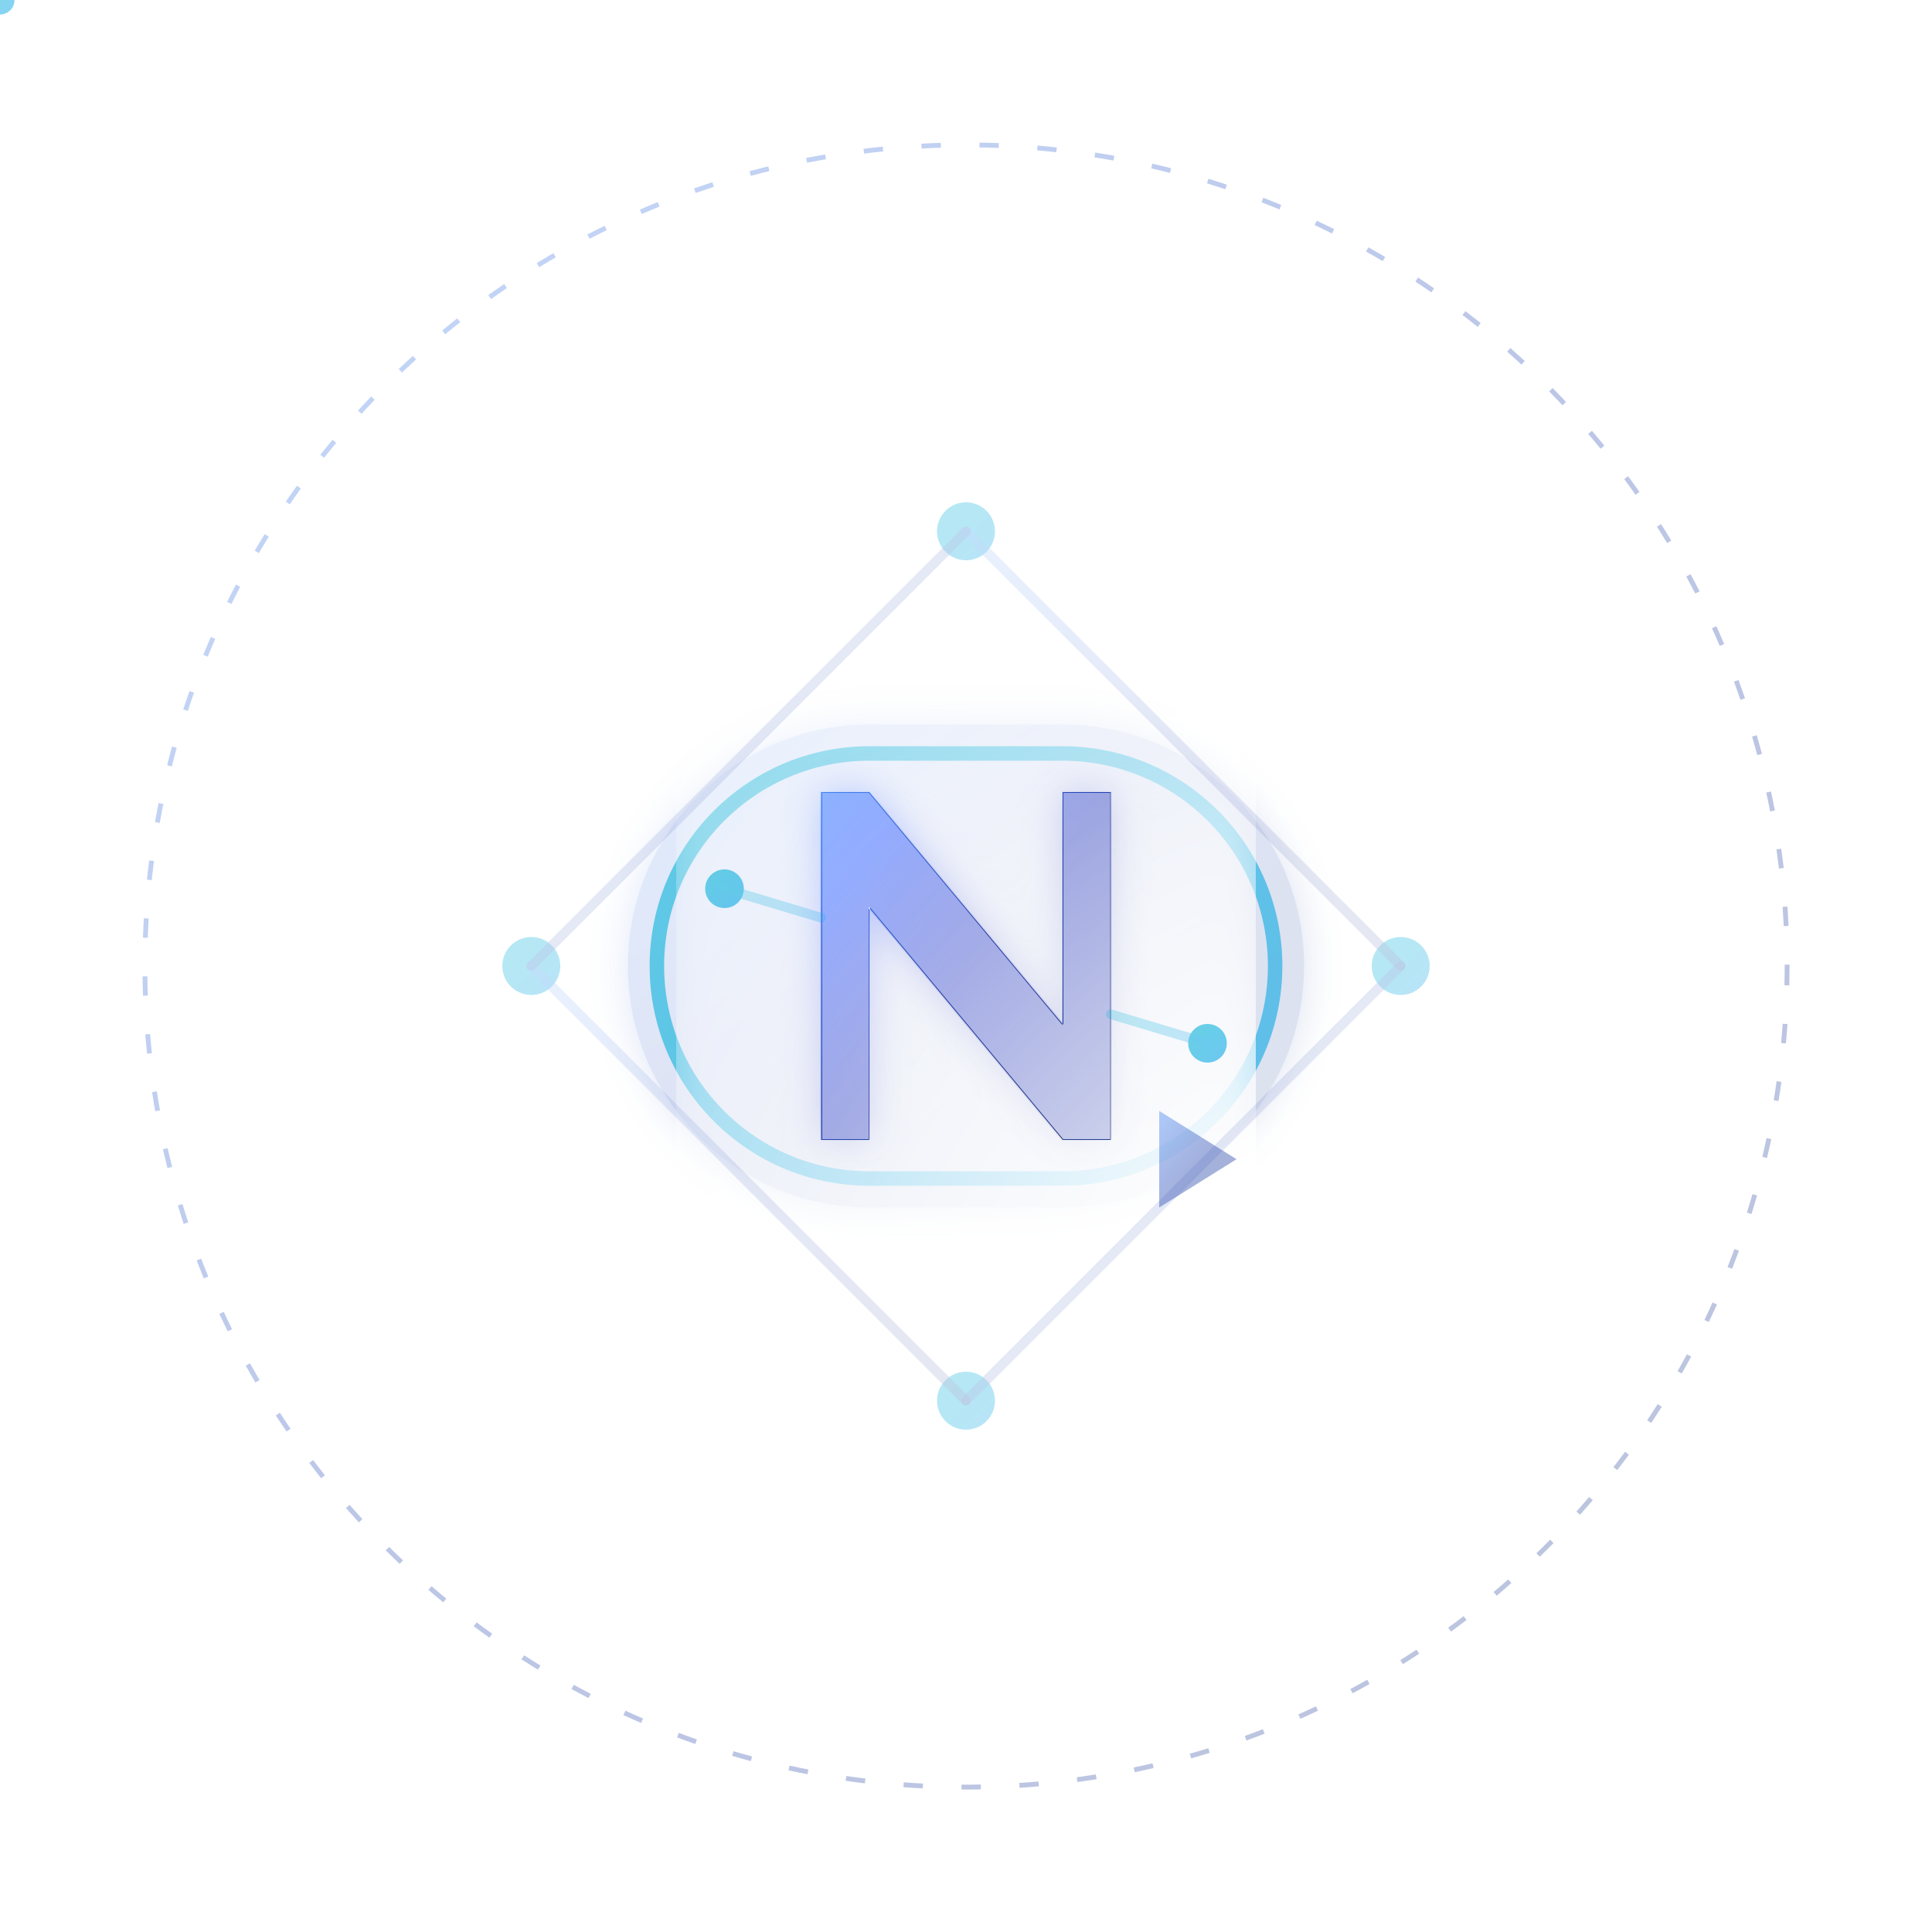
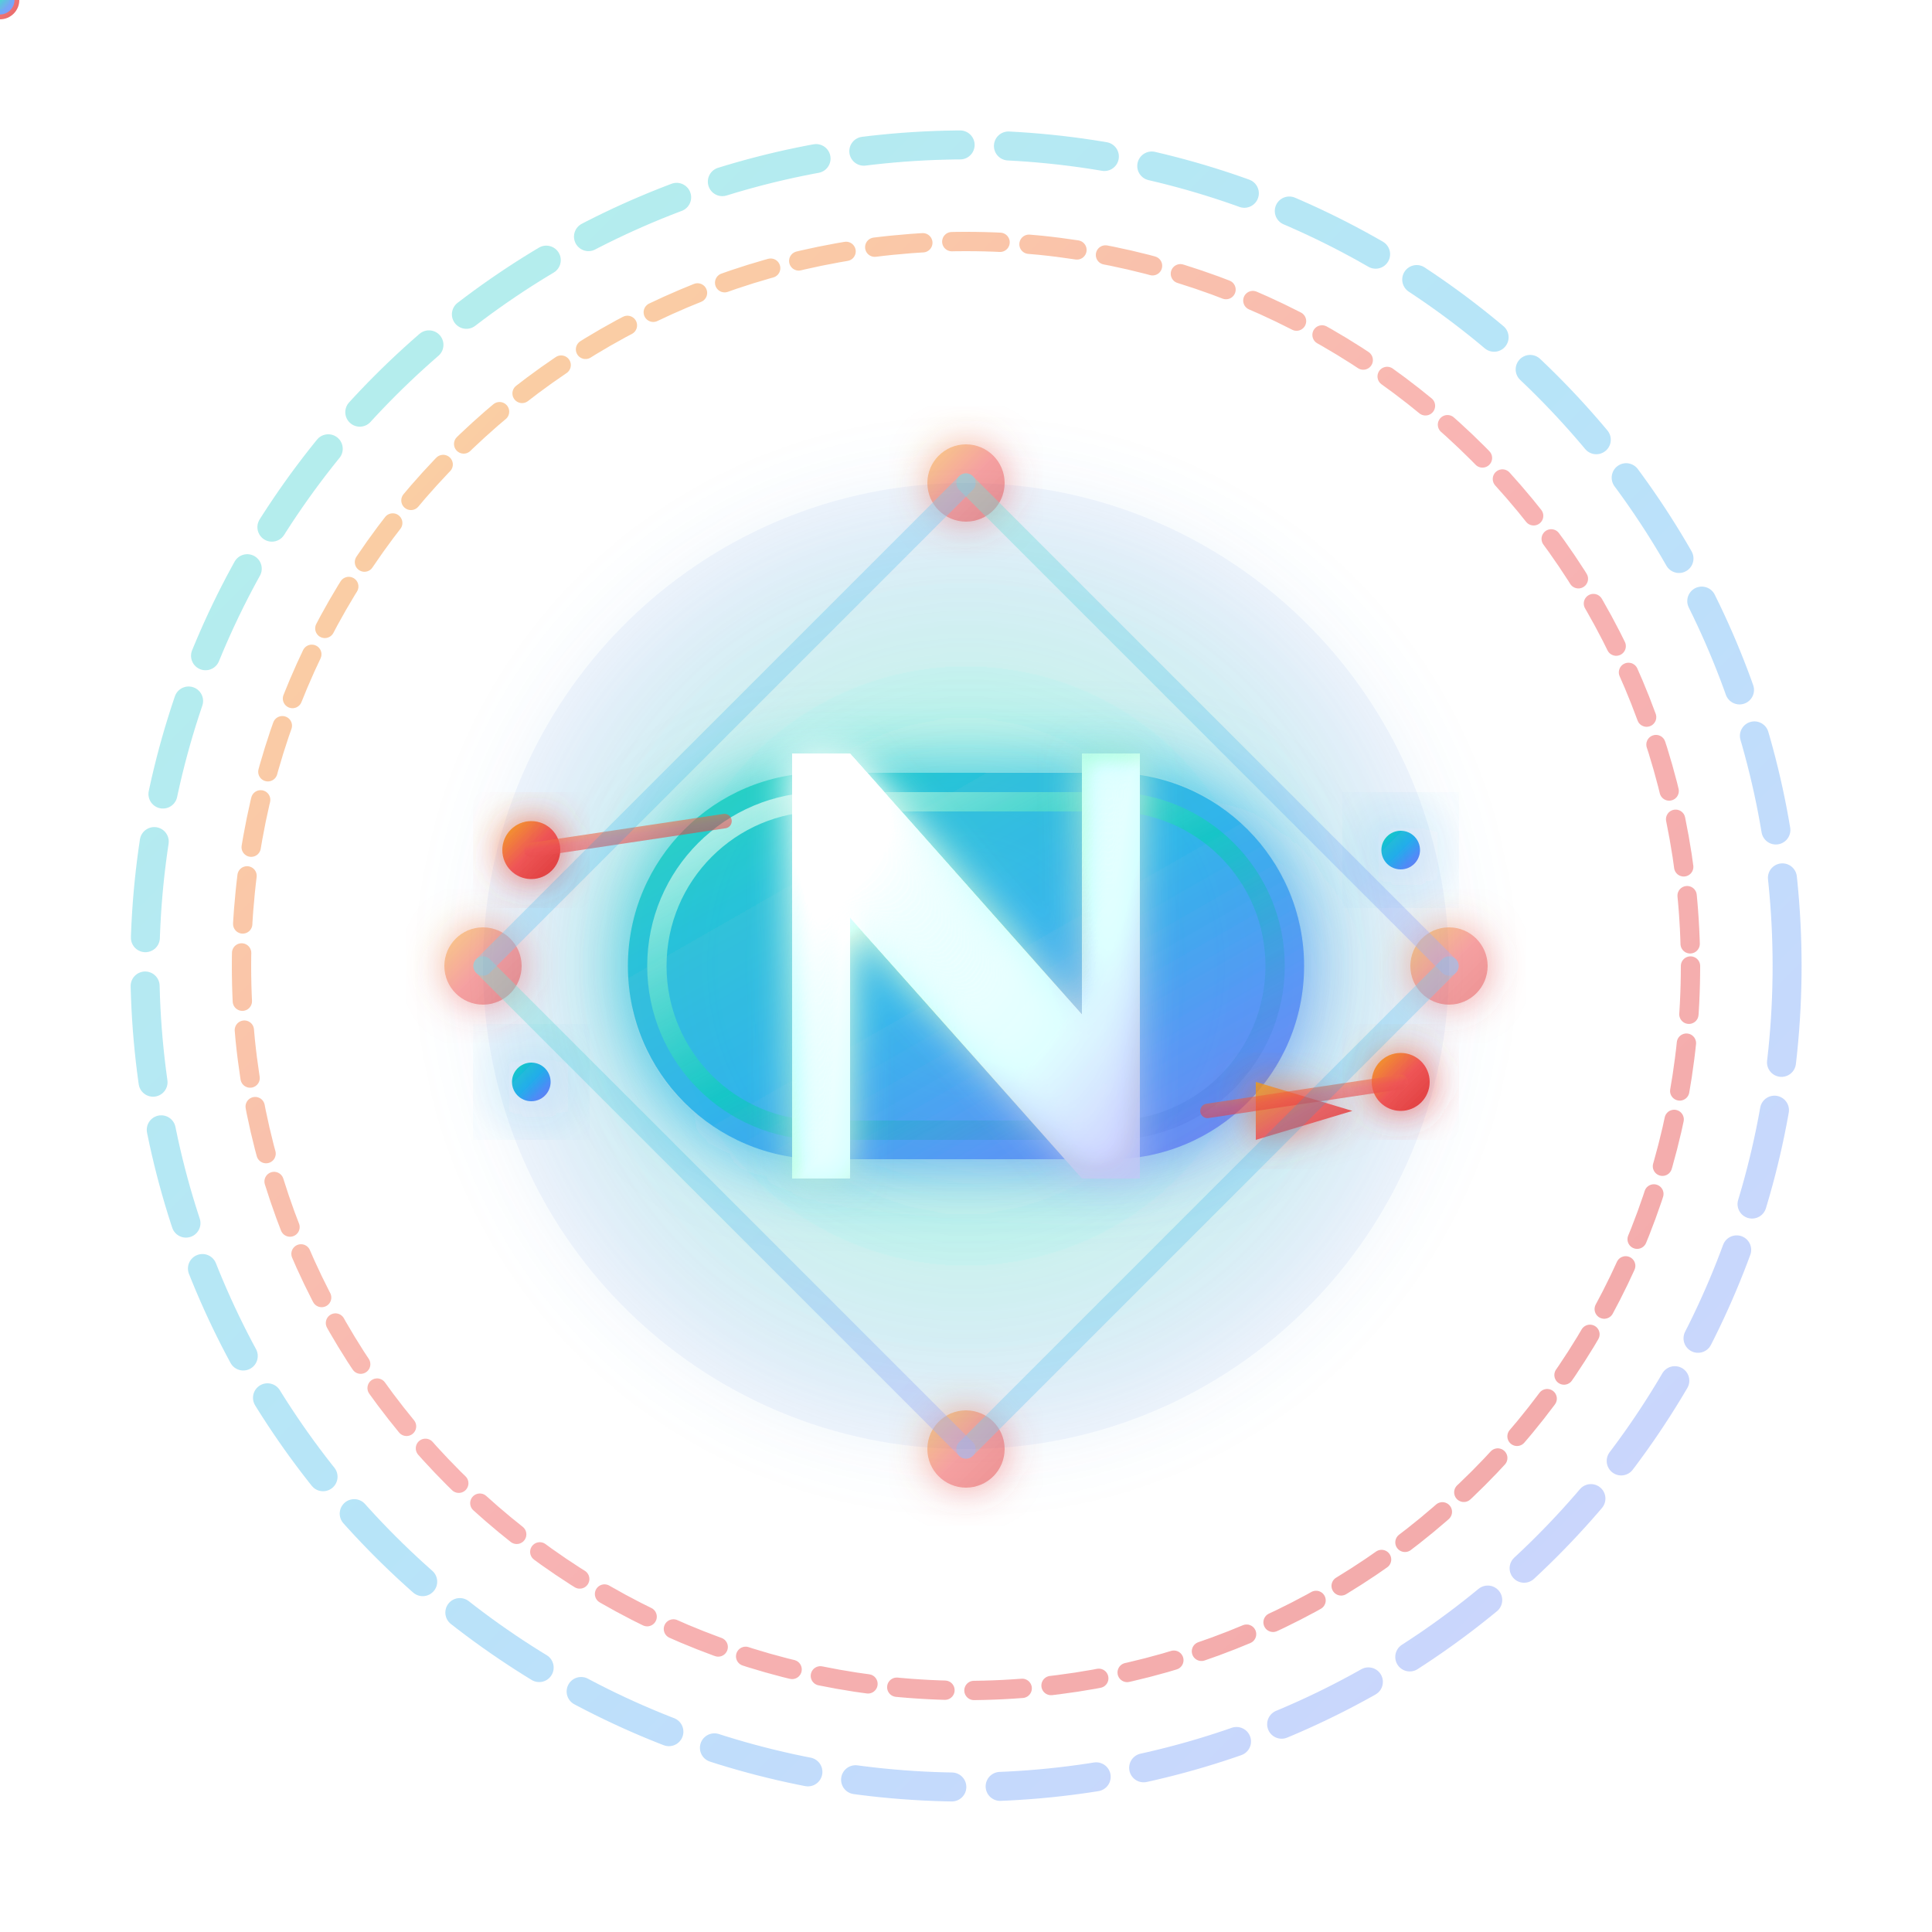
<svg xmlns="http://www.w3.org/2000/svg" viewBox="0 0 200 200" width="200" height="200">
  <defs>
-     <linearGradient id="primaryGradient" x1="0%" y1="0%" x2="100%" y2="100%">
-       <stop offset="0%" style="stop-color:#3B82F6;stop-opacity:1" />
-       <stop offset="50%" style="stop-color:#1E40AF;stop-opacity:1" />
-       <stop offset="100%" style="stop-color:#1E3A8A;stop-opacity:1" />
+     <linearGradient id="primaryBold" x1="0%" y1="0%" x2="100%" y2="100%">
+       <stop offset="0%" style="stop-color:#00D4AA;stop-opacity:1" />
+       <stop offset="25%" style="stop-color:#06B6D4;stop-opacity:1" />
+       <stop offset="50%" style="stop-color:#0EA5E9;stop-opacity:1" />
+       <stop offset="75%" style="stop-color:#3B82F6;stop-opacity:1" />
+       <stop offset="100%" style="stop-color:#6366F1;stop-opacity:1" />
    </linearGradient>
-     <linearGradient id="accentGradient" x1="0%" y1="0%" x2="100%" y2="100%">
-       <stop offset="0%" style="stop-color:#06B6D4;stop-opacity:1" />
-       <stop offset="100%" style="stop-color:#0EA5E9;stop-opacity:1" />
+     <linearGradient id="accentBold" x1="0%" y1="0%" x2="100%" y2="100%">
+       <stop offset="0%" style="stop-color:#F59E0B;stop-opacity:1" />
+       <stop offset="50%" style="stop-color:#EF4444;stop-opacity:1" />
+       <stop offset="100%" style="stop-color:#DC2626;stop-opacity:1" />
    </linearGradient>
-     <linearGradient id="subtleGlow" x1="0%" y1="0%" x2="100%" y2="100%">
-       <stop offset="0%" style="stop-color:#FFFFFF;stop-opacity:0.4" />
-       <stop offset="50%" style="stop-color:#3B82F6;stop-opacity:0.2" />
-       <stop offset="100%" style="stop-color:#1E3A8A;stop-opacity:0.1" />
+     <linearGradient id="energyGlow" x1="0%" y1="0%" x2="100%" y2="100%">
+       <stop offset="0%" style="stop-color:#FFFFFF;stop-opacity:0.9" />
+       <stop offset="50%" style="stop-color:#00D4AA;stop-opacity:0.6" />
+       <stop offset="100%" style="stop-color:#6366F1;stop-opacity:0.3" />
    </linearGradient>
-     <filter id="professionalGlow" x="-50%" y="-50%" width="200%" height="200%">
-       <feGaussianBlur stdDeviation="2" result="coloredBlur" />
-       <feDropShadow dx="0" dy="1" stdDeviation="3" flood-color="#1E3A8A" flood-opacity="0.2" />
+     <radialGradient id="coreGlow" cx="50%" cy="50%" r="60%">
+       <stop offset="0%" style="stop-color:#FFFFFF;stop-opacity:0.8" />
+       <stop offset="40%" style="stop-color:#00D4AA;stop-opacity:0.4" />
+       <stop offset="100%" style="stop-color:#6366F1;stop-opacity:0.1" />
+     </radialGradient>
+     <filter id="boldGlow" x="-100%" y="-100%" width="300%" height="300%">
+       <feGaussianBlur stdDeviation="4" result="coloredBlur" />
+       <feDropShadow dx="0" dy="0" stdDeviation="8" flood-color="#00D4AA" flood-opacity="0.6" />
+       <feDropShadow dx="0" dy="0" stdDeviation="15" flood-color="#6366F1" flood-opacity="0.4" />
      <feMerge>
        <feMergeNode in="coloredBlur" />
        <feMergeNode in="SourceGraphic" />
      </feMerge>
    </filter>
-     <filter id="subtleShine" x="-50%" y="-50%" width="200%" height="200%">
-       <feSpecularLighting result="specOut" in="SourceGraphic" specularConstant="1.2" specularExponent="20" lighting-color="white">
-         <fePointLight x="50" y="50" z="100" />
+     <filter id="energyPulse" x="-50%" y="-50%" width="200%" height="200%">
+       <feGaussianBlur stdDeviation="2" result="coloredBlur" />
+       <feDropShadow dx="0" dy="0" stdDeviation="6" flood-color="#F59E0B" flood-opacity="0.8" />
+       <feMerge>
+         <feMergeNode in="coloredBlur" />
+         <feMergeNode in="SourceGraphic" />
+       </feMerge>
+     </filter>
+     <filter id="coreLight" x="-50%" y="-50%" width="200%" height="200%">
+       <feGaussianBlur stdDeviation="1" result="offset" in="SourceGraphic" />
+       <feSpecularLighting result="specOut" in="offset" specularConstant="2" specularExponent="30" lighting-color="white">
+         <fePointLight x="100" y="100" z="300" />
      </feSpecularLighting>
-       <feComposite in="SourceGraphic" in2="specOut" operator="arithmetic" k1="0" k2="1" k3="0.8" k4="0" />
+       <feComposite in="specOut" in2="SourceAlpha" operator="in" result="specOut2" />
+       <feComposite in="SourceGraphic" in2="specOut2" operator="arithmetic" k1="0" k2="1" k3="1" k4="0" />
    </filter>
  </defs>
-   <circle cx="100" cy="100" r="85" fill="none" stroke="url(#primaryGradient)" stroke-width="0.5" opacity="0.3" stroke-dasharray="2,4">
-     <animateTransform attributeName="transform" type="rotate" values="0 100 100;360 100 100" dur="30s" repeatCount="indefinite" />
+   <circle cx="100" cy="100" r="85" fill="none" stroke="url(#primaryBold)" stroke-width="3" opacity="0.3" stroke-dasharray="10,5" stroke-linecap="round">
+     <animate attributeName="r" values="85;95;85" dur="4s" repeatCount="indefinite" />
+     <animate attributeName="opacity" values="0.3;0.6;0.3" dur="4s" repeatCount="indefinite" />
+     <animateTransform attributeName="transform" type="rotate" values="0 100 100;360 100 100" dur="20s" repeatCount="indefinite" />
+   </circle>
+   <circle cx="100" cy="100" r="75" fill="none" stroke="url(#accentBold)" stroke-width="2" opacity="0.4" stroke-dasharray="5,3" stroke-linecap="round">
+     <animate attributeName="r" values="75;80;75" dur="3s" repeatCount="indefinite" />
+     <animate attributeName="opacity" values="0.4;0.7;0.4" dur="3s" repeatCount="indefinite" />
+     <animateTransform attributeName="transform" type="rotate" values="360 100 100;0 100 100" dur="15s" repeatCount="indefinite" />
  </circle>
  <g transform="translate(100, 100)">
-     <rect x="-35" y="-25" width="70" height="50" rx="25" ry="25" fill="url(#primaryGradient)" opacity="0.15" filter="url(#professionalGlow)" />
-     <rect x="-32" y="-22" width="64" height="44" rx="22" ry="22" fill="none" stroke="url(#accentGradient)" stroke-width="1.5" opacity="0.6" />
-     <g filter="url(#professionalGlow)">
-       <path d="M -15 -18 L -15 18 L -10 18 L -10 -6 L 10 18 L 15 18 L 15 -18 L 10 -18 L 10 6 L -10 -18 Z" fill="url(#primaryGradient)" filter="url(#subtleShine)" />
-       <line x1="-15" y1="0" x2="15" y2="0" stroke="url(#subtleGlow)" stroke-width="2" opacity="0.8" stroke-linecap="round" />
+     <circle r="50" fill="url(#coreGlow)" opacity="0.4" filter="url(#boldGlow)">
+       <animate attributeName="r" values="50;55;50" dur="5s" repeatCount="indefinite" />
+       <animate attributeName="opacity" values="0.4;0.7;0.4" dur="5s" repeatCount="indefinite" />
+     </circle>
+     <rect x="-35" y="-20" width="70" height="40" rx="20" ry="20" fill="url(#primaryBold)" opacity="0.8" filter="url(#boldGlow)">
+       <animate attributeName="opacity" values="0.8;1;0.8" dur="3s" repeatCount="indefinite" />
+     </rect>
+     <rect x="-32" y="-17" width="64" height="34" rx="17" ry="17" fill="none" stroke="url(#energyGlow)" stroke-width="2" opacity="0.9" />
+     <g filter="url(#coreLight)">
+       <path d="M -18 -22 L -18 22 L -12 22 L -12 -5 L 12 22 L 18 22 L 18 -22 L 12 -22 L 12 5 L -12 -22 Z" fill="url(#energyGlow)" filter="url(#energyPulse)">
+         <animate attributeName="opacity" values="0.9;1;0.9" dur="2s" repeatCount="indefinite" />
+       </path>
+       <line x1="-18" y1="0" x2="18" y2="0" stroke="url(#accentBold)" stroke-width="3" opacity="0.8" stroke-linecap="round">
+         <animate attributeName="opacity" values="0.8;1;0.8" dur="1.5s" repeatCount="indefinite" />
+       </line>
+       <line x1="-18" y1="-6" x2="18" y2="-6" stroke="url(#energyGlow)" stroke-width="2" opacity="0.6" stroke-linecap="round">
+         <animate attributeName="opacity" values="0.6;0.9;0.6" dur="2.5s" repeatCount="indefinite" />
+       </line>
+       <line x1="-18" y1="6" x2="18" y2="6" stroke="url(#energyGlow)" stroke-width="2" opacity="0.6" stroke-linecap="round">
+         <animate attributeName="opacity" values="0.6;0.9;0.6" dur="2.2s" repeatCount="indefinite" />
+       </line>
    </g>
-     <path d="M 20 15 L 28 20 L 20 25 Z" fill="url(#primaryGradient)" opacity="0.4" stroke="none" />
-     <g opacity="0.6">
-       <circle cx="-25" cy="-8" r="2" fill="url(#accentGradient)">
-         <animate attributeName="opacity" values="0.6;1;0.6" dur="3s" repeatCount="indefinite" />
+     <path d="M 30 12 L 40 15 L 30 18 Z" fill="url(#accentBold)" opacity="0.8" filter="url(#energyPulse)">
+       <animate attributeName="opacity" values="0.8;1;0.8" dur="1.8s" repeatCount="indefinite" />
+     </path>
+     <g opacity="0.9">
+       <circle cx="-45" cy="-12" r="3" fill="url(#accentBold)" filter="url(#energyPulse)">
+         <animate attributeName="opacity" values="0.9;1;0.9" dur="2s" repeatCount="indefinite" />
+         <animate attributeName="r" values="3;4;3" dur="2s" repeatCount="indefinite" />
      </circle>
-       <circle cx="25" cy="8" r="2" fill="url(#accentGradient)">
-         <animate attributeName="opacity" values="0.6;1;0.6" dur="3.5s" repeatCount="indefinite" />
+       <circle cx="45" cy="12" r="3" fill="url(#accentBold)" filter="url(#energyPulse)">
+         <animate attributeName="opacity" values="0.9;1;0.9" dur="2.3s" repeatCount="indefinite" />
+         <animate attributeName="r" values="3;4;3" dur="2.3s" repeatCount="indefinite" />
      </circle>
-       <line x1="-25" y1="-8" x2="-15" y2="-5" stroke="url(#accentGradient)" stroke-width="1" opacity="0.4" stroke-linecap="round" />
-       <line x1="15" y1="5" x2="25" y2="8" stroke="url(#accentGradient)" stroke-width="1" opacity="0.4" stroke-linecap="round" />
+       <circle cx="-45" cy="12" r="2" fill="url(#primaryBold)" filter="url(#boldGlow)">
+         <animate attributeName="opacity" values="0.7;1;0.7" dur="1.8s" repeatCount="indefinite" />
+       </circle>
+       <circle cx="45" cy="-12" r="2" fill="url(#primaryBold)" filter="url(#boldGlow)">
+         <animate attributeName="opacity" values="0.7;1;0.7" dur="2.1s" repeatCount="indefinite" />
+       </circle>
+       <line x1="-45" y1="-12" x2="-25" y2="-15" stroke="url(#accentBold)" stroke-width="1.5" opacity="0.6" stroke-linecap="round">
+         <animate attributeName="opacity" values="0.6;0.9;0.6" dur="3s" repeatCount="indefinite" />
+       </line>
+       <line x1="25" y1="15" x2="45" y2="12" stroke="url(#accentBold)" stroke-width="1.5" opacity="0.6" stroke-linecap="round">
+         <animate attributeName="opacity" values="0.6;0.9;0.6" dur="3.2s" repeatCount="indefinite" />
+       </line>
    </g>
  </g>
-   <g opacity="0.3">
-     <circle cx="100" cy="55" r="3" fill="url(#accentGradient)">
-       <animate attributeName="opacity" values="0.3;0.7;0.3" dur="4s" repeatCount="indefinite" />
+   <g opacity="0.5">
+     <circle cx="100" cy="50" r="4" fill="url(#accentBold)" filter="url(#energyPulse)">
+       <animate attributeName="opacity" values="0.5;1;0.5" dur="2.5s" repeatCount="indefinite" />
+       <animate attributeName="r" values="4;6;4" dur="2.5s" repeatCount="indefinite" />
    </circle>
-     <circle cx="145" cy="100" r="3" fill="url(#accentGradient)">
-       <animate attributeName="opacity" values="0.3;0.7;0.3" dur="4.5s" repeatCount="indefinite" />
+     <circle cx="150" cy="100" r="4" fill="url(#accentBold)" filter="url(#energyPulse)">
+       <animate attributeName="opacity" values="0.5;1;0.5" dur="2.8s" repeatCount="indefinite" />
+       <animate attributeName="r" values="4;6;4" dur="2.8s" repeatCount="indefinite" />
    </circle>
-     <circle cx="100" cy="145" r="3" fill="url(#accentGradient)">
-       <animate attributeName="opacity" values="0.3;0.7;0.3" dur="5s" repeatCount="indefinite" />
+     <circle cx="100" cy="150" r="4" fill="url(#accentBold)" filter="url(#energyPulse)">
+       <animate attributeName="opacity" values="0.5;1;0.5" dur="3.1s" repeatCount="indefinite" />
+       <animate attributeName="r" values="4;6;4" dur="3.1s" repeatCount="indefinite" />
    </circle>
-     <circle cx="55" cy="100" r="3" fill="url(#accentGradient)">
-       <animate attributeName="opacity" values="0.3;0.7;0.3" dur="3.5s" repeatCount="indefinite" />
+     <circle cx="50" cy="100" r="4" fill="url(#accentBold)" filter="url(#energyPulse)">
+       <animate attributeName="opacity" values="0.5;1;0.5" dur="2.2s" repeatCount="indefinite" />
+       <animate attributeName="r" values="4;6;4" dur="2.2s" repeatCount="indefinite" />
    </circle>
-     <path d="M 100,55 Q 122.5,77.5 145,100" fill="none" stroke="url(#primaryGradient)" stroke-width="1" opacity="0.4" stroke-linecap="round" />
-     <path d="M 145,100 Q 122.5,122.5 100,145" fill="none" stroke="url(#primaryGradient)" stroke-width="1" opacity="0.4" stroke-linecap="round" />
-     <path d="M 100,145 Q 77.5,122.5 55,100" fill="none" stroke="url(#primaryGradient)" stroke-width="1" opacity="0.4" stroke-linecap="round" />
-     <path d="M 55,100 Q 77.5,77.5 100,55" fill="none" stroke="url(#primaryGradient)" stroke-width="1" opacity="0.4" stroke-linecap="round" />
+     <path d="M 100,50 Q 125,75 150,100" fill="none" stroke="url(#primaryBold)" stroke-width="2" opacity="0.4" stroke-linecap="round">
+       <animate attributeName="opacity" values="0.4;0.8;0.4" dur="4s" repeatCount="indefinite" />
+     </path>
+     <path d="M 150,100 Q 125,125 100,150" fill="none" stroke="url(#primaryBold)" stroke-width="2" opacity="0.4" stroke-linecap="round">
+       <animate attributeName="opacity" values="0.4;0.8;0.4" dur="4.2s" repeatCount="indefinite" />
+     </path>
+     <path d="M 100,150 Q 75,125 50,100" fill="none" stroke="url(#primaryBold)" stroke-width="2" opacity="0.4" stroke-linecap="round">
+       <animate attributeName="opacity" values="0.4;0.8;0.4" dur="3.8s" repeatCount="indefinite" />
+     </path>
+     <path d="M 50,100 Q 75,75 100,50" fill="none" stroke="url(#primaryBold)" stroke-width="2" opacity="0.4" stroke-linecap="round">
+       <animate attributeName="opacity" values="0.4;0.8;0.4" dur="4.5s" repeatCount="indefinite" />
+     </path>
  </g>
-   <circle cx="100" cy="100" r="25" fill="none" stroke="url(#accentGradient)" stroke-width="1" opacity="0" stroke-linecap="round">
-     <animate attributeName="r" values="25;35;25" dur="6s" repeatCount="indefinite" />
-     <animate attributeName="opacity" values="0;0.3;0" dur="6s" repeatCount="indefinite" />
+   <circle cx="100" cy="100" r="25" fill="none" stroke="url(#accentBold)" stroke-width="4" opacity="0" stroke-linecap="round">
+     <animate attributeName="r" values="25;45;25" dur="3s" repeatCount="indefinite" />
+     <animate attributeName="opacity" values="0;0.8;0" dur="3s" repeatCount="indefinite" />
+     <animate attributeName="stroke-width" values="4;1;4" dur="3s" repeatCount="indefinite" />
  </circle>
-   <g opacity="0.5">
-     <circle r="1.5" fill="url(#accentGradient)">
-       <animateMotion dur="8s" repeatCount="indefinite">
-         <path d="M 100,55 Q 145,77.5 145,100 Q 122.5,145 100,145 Q 55,122.5 55,100 Q 77.5,55 100,55" />
+   <g opacity="0.7">
+     <circle r="2" fill="url(#accentBold)">
+       <animateMotion dur="6s" repeatCount="indefinite">
+         <path d="M 100,40 Q 140,70 170,100 Q 140,130 100,160 Q 60,130 30,100 Q 60,70 100,40" />
      </animateMotion>
-       <animate attributeName="opacity" values="0;0.8;0" dur="8s" repeatCount="indefinite" />
+       <animate attributeName="opacity" values="0;1;0" dur="6s" repeatCount="indefinite" />
+     </circle>
+     <circle r="1.5" fill="url(#primaryBold)">
+       <animateMotion dur="8s" repeatCount="indefinite" begin="2s">
+         <path d="M 30,100 Q 60,60 100,40 Q 140,60 170,100 Q 140,140 100,160 Q 60,140 30,100" />
+       </animateMotion>
+       <animate attributeName="opacity" values="0;0.8;0" dur="8s" repeatCount="indefinite" begin="2s" />
+     </circle>
+     <circle r="1" fill="url(#energyGlow)">
+       <animateMotion dur="10s" repeatCount="indefinite" begin="4s">
+         <path d="M 100,160 Q 60,140 30,100 Q 60,60 100,40 Q 140,60 170,100 Q 140,140 100,160" />
+       </animateMotion>
+       <animate attributeName="opacity" values="0;0.6;0" dur="10s" repeatCount="indefinite" begin="4s" />
    </circle>
  </g>
</svg>
